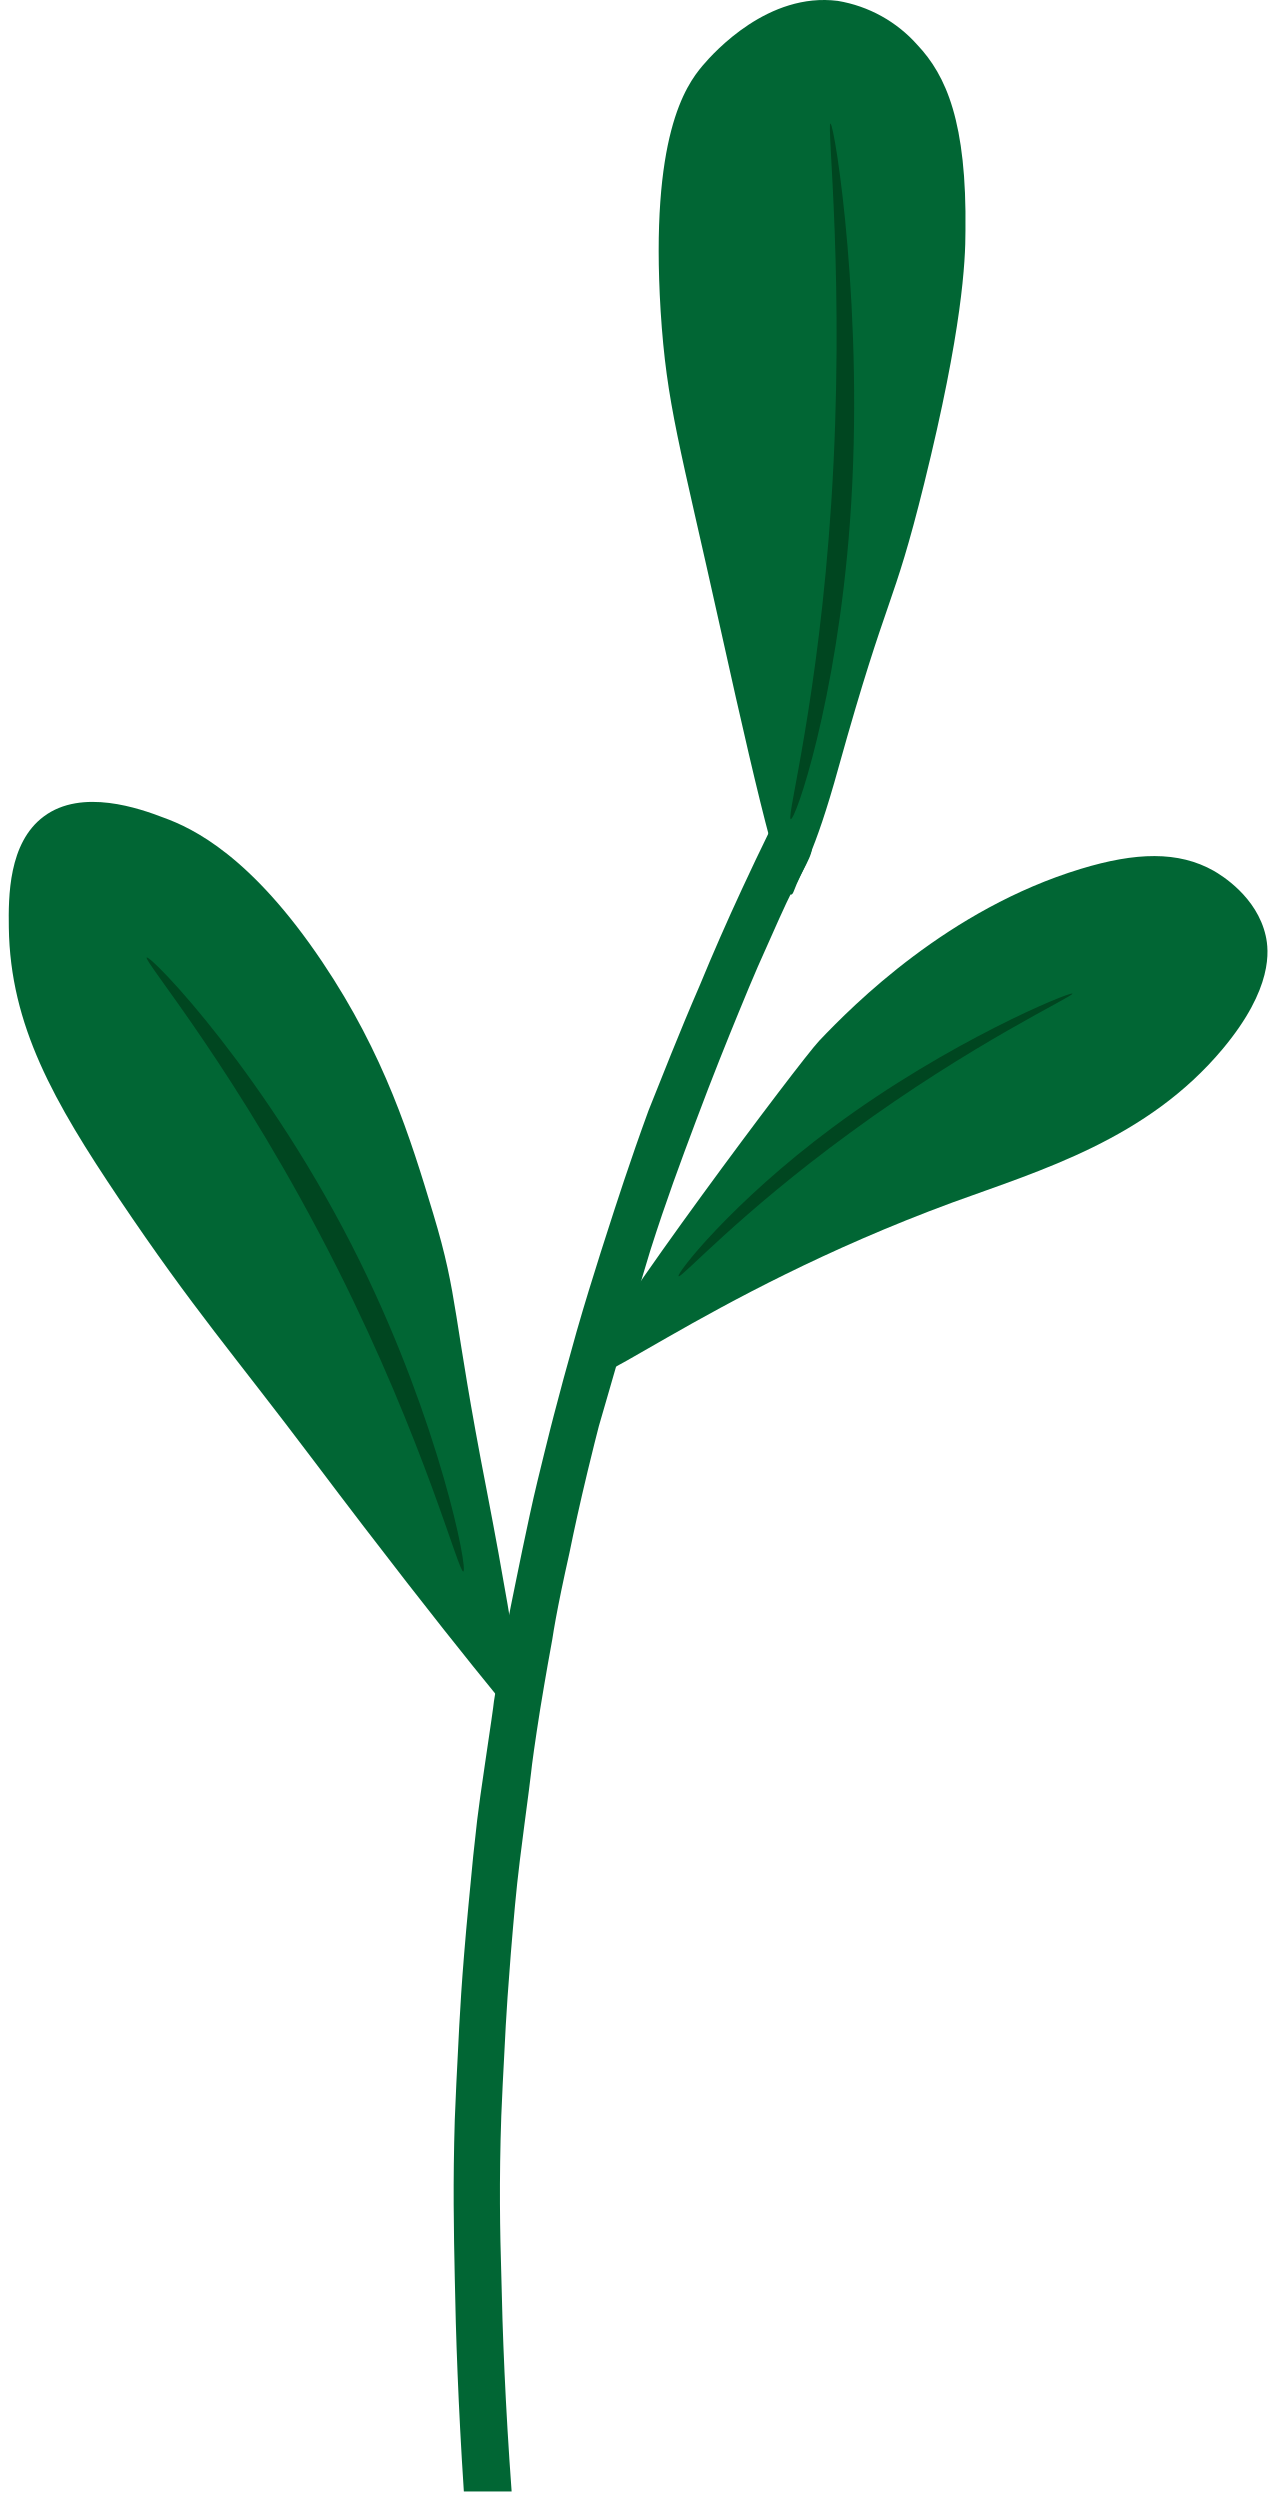
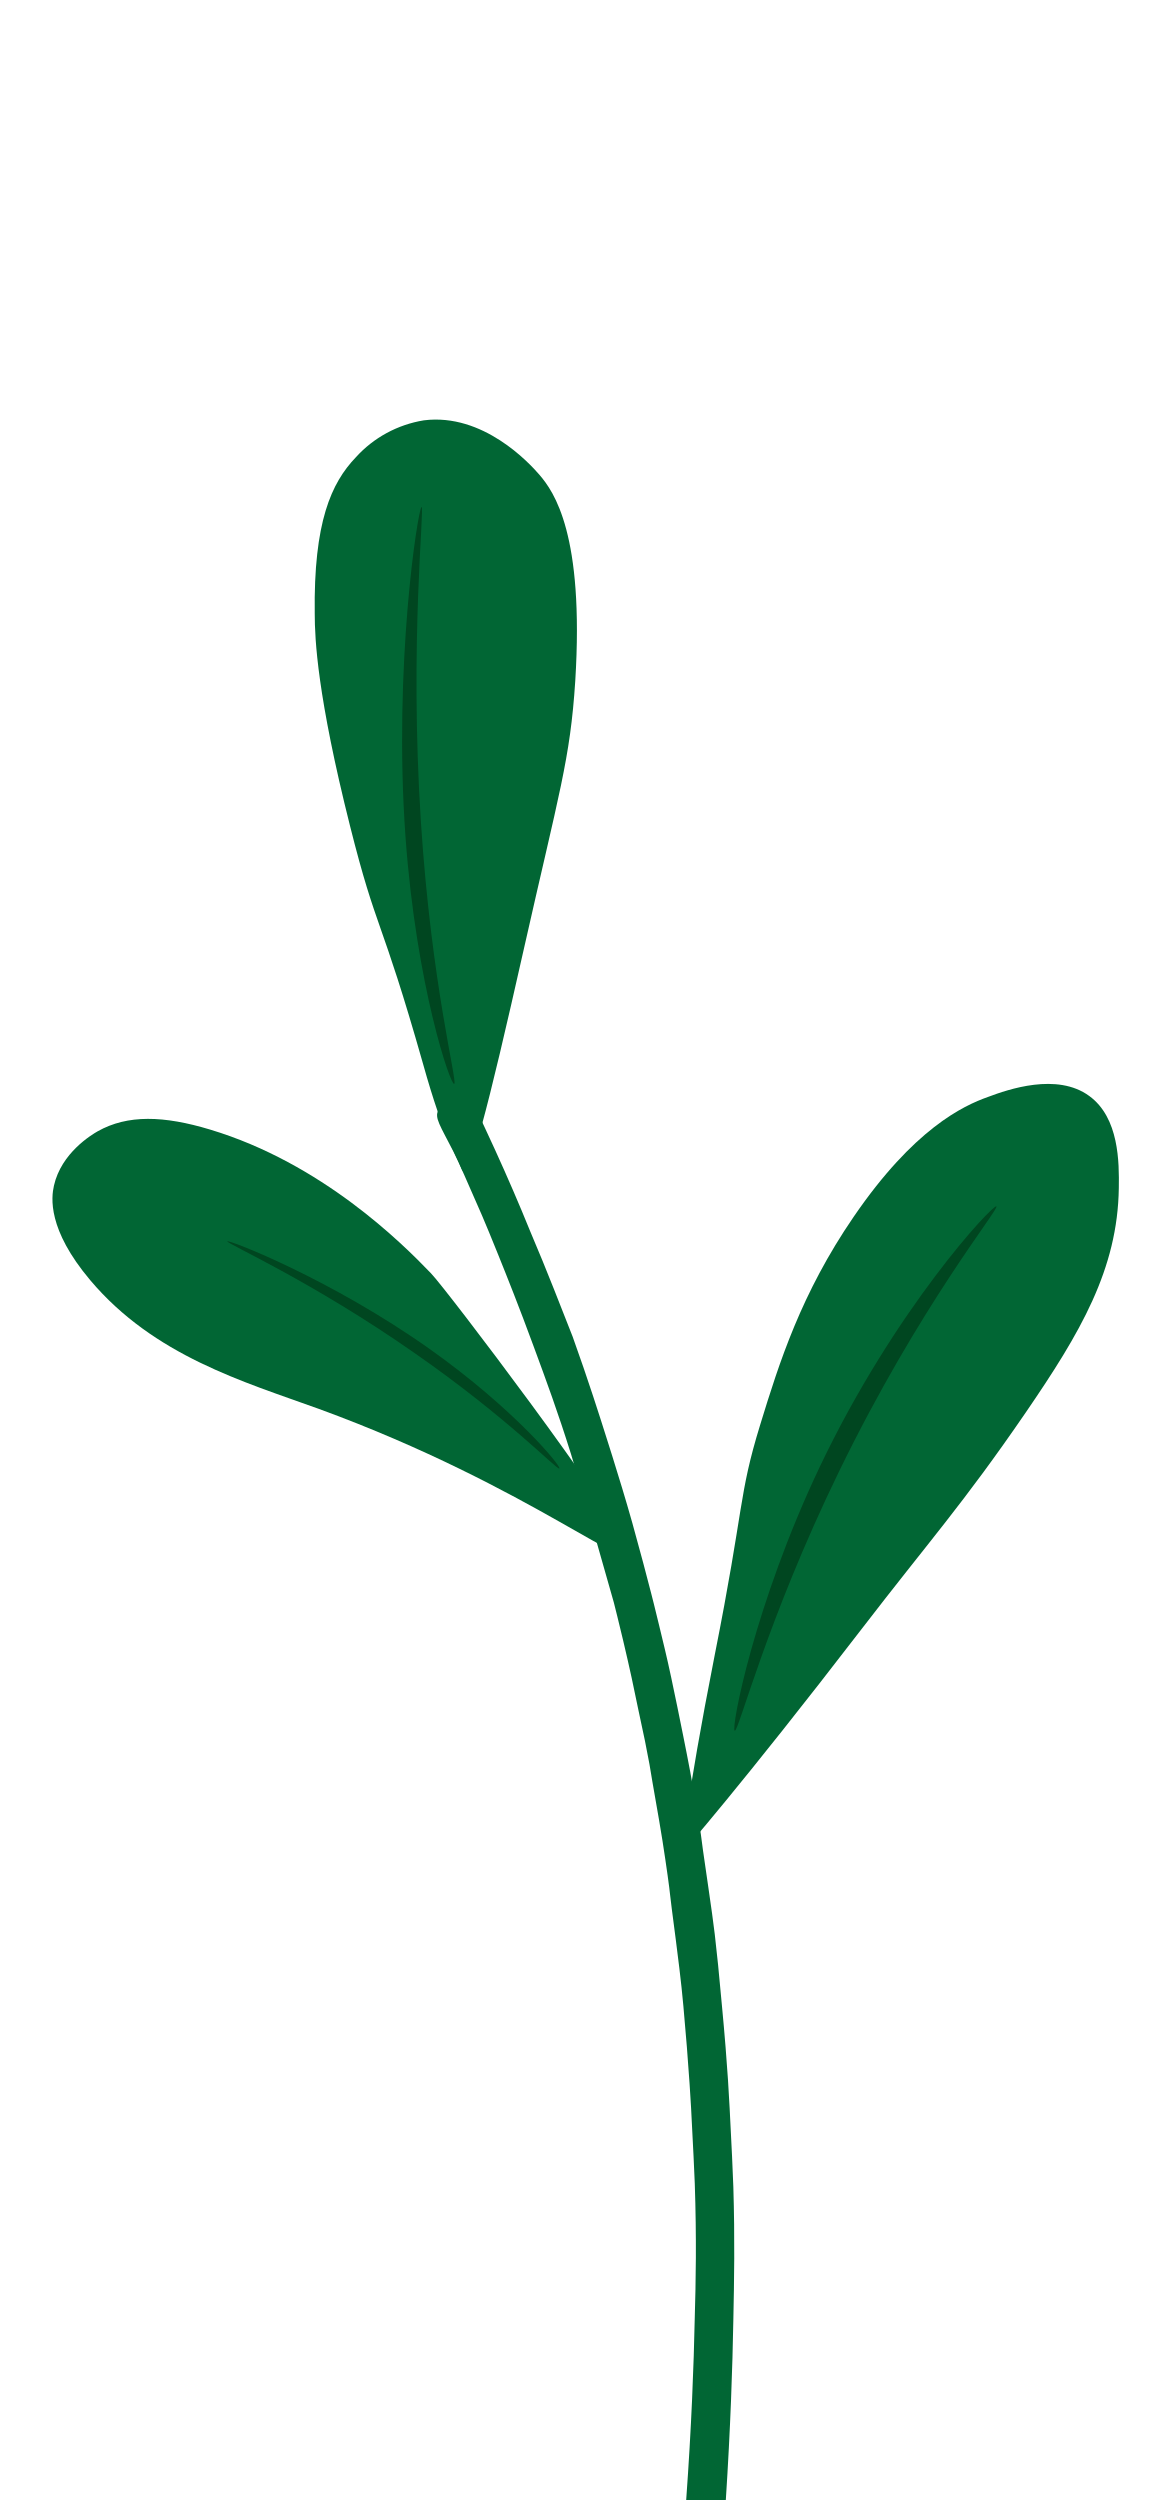
- <svg xmlns="http://www.w3.org/2000/svg" viewBox="0 0 73 143" fill="none">
-   <path d="M40.042 56.327C40.775 54.547 41.575 52.721 42.443 50.849C42.962 49.726 43.48 48.64 43.999 47.579C44.73 47.523 46.006 47.507 46.364 48.174C46.628 48.66 46.229 49.209 45.326 50.942C44.901 51.78 44.388 52.949 43.35 55.287C43.003 56.084 42.739 56.725 42.215 57.998C41.618 59.456 40.794 61.484 39.798 64.148C38.906 66.528 38.118 68.638 37.205 71.504C36.998 72.171 36.645 73.371 35.934 75.766C35.934 75.766 35.468 77.36 34.773 79.786C34.576 80.474 34.441 80.95 34.254 81.576C34.124 82.093 33.948 82.755 33.611 84.162C33.16 86.045 32.843 87.493 32.574 88.817C32.361 89.769 32.258 90.255 32.107 90.975C31.858 92.185 31.692 93.101 31.588 93.789C31.22 95.79 30.971 97.327 30.899 97.761C30.608 99.593 30.416 100.994 30.38 101.382C30.344 101.77 30.214 102.686 29.981 104.486C29.83 105.686 29.753 106.286 29.737 106.4C29.509 108.247 29.395 109.654 29.218 111.754C29.068 113.663 28.964 115.158 28.928 115.892C28.778 118.732 28.705 120.155 28.674 121.024C28.544 124.759 28.601 127.748 28.674 130.097C28.741 133.382 28.902 137.577 29.265 142.512H26.532C26.21 137.613 26.07 133.48 26.013 130.294C25.956 127.619 25.904 124.831 26.013 121.256C26.055 120.015 26.128 118.67 26.267 115.918C26.335 114.661 26.413 113.43 26.548 111.78C26.708 109.793 26.869 108.273 27.066 106.178C27.17 105.184 27.232 104.662 27.294 104.108C27.414 103.131 27.517 102.427 27.735 100.932C28.062 98.729 28.223 97.627 28.254 97.311C28.539 95.496 28.809 94.027 28.985 93.08C29.161 92.133 29.281 91.58 29.473 90.623C29.763 89.18 29.991 88.104 30.297 86.676C30.603 85.248 30.888 84.131 31.132 83.127C31.428 81.912 31.62 81.188 31.682 80.944C31.744 80.701 31.894 80.132 32.231 78.875C32.615 77.484 32.802 76.806 32.978 76.18C33.466 74.478 33.907 73.076 34.363 71.628C34.389 71.545 34.571 70.976 34.752 70.418C35.188 69.057 36.038 66.414 37.096 63.522C37.853 61.644 38.797 59.198 40.042 56.327Z" fill="#016634" />
-   <path d="M33.513 78.296C34.452 75.782 45.815 60.62 46.862 59.529C48.828 57.46 54.263 51.997 61.819 49.7C64.962 48.743 67.404 48.666 69.432 49.814C69.852 50.057 71.895 51.288 72.399 53.528C72.58 54.34 72.845 56.513 69.946 59.989C65.626 65.162 59.573 66.926 54.48 68.783C39.928 74.147 32.569 80.81 33.513 78.296Z" fill="#016634" />
-   <path d="M27.851 85.305C25.834 74.959 26.254 74.318 24.776 69.409C23.474 65.084 22.001 60.336 18.449 55.044C14.373 48.966 11.043 47.378 9.352 46.767C8.004 46.25 4.685 45.071 2.507 46.7C0.479 48.205 0.479 51.294 0.505 53.057C0.583 58.665 3.098 63.041 6.816 68.576C11.085 74.923 13.32 77.411 17.915 83.51C26.098 94.373 30.076 98.977 30.076 98.977C30.076 98.977 29.832 95.578 27.851 85.305Z" fill="#016634" />
-   <path d="M26.502 89.888C26.232 89.981 24.319 82.538 19.283 72.523C13.671 61.37 8.174 54.935 8.392 54.77C8.61 54.604 15.388 61.582 20.61 72.202C25.164 81.472 26.787 89.816 26.502 89.888Z" fill="#004620" />
-   <path d="M38.819 73.004C39.011 73.082 42.278 69.435 48.605 64.81C55.653 59.637 61.487 56.953 61.342 56.834C61.197 56.715 54.242 59.57 47.625 64.49C41.858 68.773 38.617 72.921 38.819 73.004Z" fill="#004620" />
-   <path d="M45.391 51.009C44.95 52.194 43.628 46.871 41.242 36.096C38.857 25.321 38.13 23.163 37.788 17.789C37.181 7.81 39.209 4.914 40.189 3.755C40.869 2.953 43.96 -0.456 47.922 0.051C49.682 0.344 51.288 1.232 52.47 2.565C54.12 4.314 55.307 6.983 55.224 13.211C55.224 14.949 55.053 18.803 52.864 27.654C51.054 34.978 50.826 33.644 47.974 43.865C46.548 49.048 45.822 49.819 45.391 51.009Z" fill="#016634" />
-   <path d="M45.223 46.85C45 46.659 46.81 40.022 47.546 28.792C48.366 16.284 47.261 6.962 47.505 7.066C47.749 7.169 49.481 18.037 48.62 29.826C47.868 40.125 45.462 47.057 45.223 46.85Z" fill="#004620" />
+ <svg xmlns="http://www.w3.org/2000/svg" viewBox="0 0 67 143" fill="none">
+   <path d="M30.311 70.391C29.703 68.891 29.038 67.353 28.319 65.775C27.889 64.83 27.458 63.914 27.029 63.021C26.421 62.973 25.364 62.96 25.067 63.522C24.847 63.932 25.179 64.394 25.927 65.854C26.279 66.56 26.706 67.545 27.566 69.514C27.854 70.186 28.074 70.726 28.508 71.798C29.003 73.027 29.687 74.736 30.512 76.98C31.252 78.985 31.907 80.763 32.663 83.177C32.836 83.739 33.129 84.75 33.718 86.768C33.718 86.768 34.105 88.11 34.682 90.154C34.845 90.734 34.957 91.135 35.111 91.662C35.219 92.098 35.365 92.656 35.645 93.841C36.02 95.427 36.282 96.648 36.506 97.763C36.681 98.565 36.768 98.975 36.892 99.581C37.099 100.601 37.236 101.372 37.323 101.952C37.628 103.638 37.834 104.932 37.895 105.299C38.136 106.841 38.295 108.023 38.325 108.349C38.355 108.676 38.462 109.447 38.657 110.964C38.781 111.975 38.846 112.48 38.858 112.576C39.048 114.132 39.143 115.318 39.289 117.087C39.413 118.695 39.499 119.955 39.53 120.573C39.654 122.966 39.715 124.165 39.741 124.897C39.848 128.043 39.8 130.562 39.741 132.541C39.684 135.308 39.551 138.842 39.25 143H41.517C41.784 138.873 41.9 135.391 41.947 132.707C41.994 130.453 42.038 128.104 41.947 125.093C41.913 124.047 41.853 122.914 41.736 120.595C41.681 119.536 41.616 118.499 41.504 117.109C41.371 115.436 41.237 114.154 41.074 112.389C40.988 111.553 40.936 111.112 40.885 110.646C40.786 109.822 40.7 109.23 40.519 107.97C40.248 106.113 40.115 105.185 40.089 104.919C39.852 103.39 39.629 102.152 39.482 101.354C39.336 100.557 39.237 100.091 39.078 99.284C38.837 98.069 38.647 97.162 38.394 95.959C38.14 94.756 37.903 93.815 37.701 92.97C37.456 91.945 37.297 91.335 37.245 91.13C37.193 90.926 37.069 90.446 36.789 89.387C36.471 88.215 36.316 87.644 36.17 87.117C35.766 85.683 35.4 84.502 35.021 83.282C35 83.212 34.849 82.733 34.698 82.262C34.337 81.116 33.631 78.889 32.754 76.453C32.126 74.871 31.343 72.809 30.311 70.391Z" fill="#016634" />
+   <path d="M35.932 88.542C35.139 86.438 25.541 73.751 24.656 72.838C22.996 71.106 18.405 66.535 12.023 64.613C9.368 63.812 7.304 63.747 5.591 64.708C5.236 64.912 3.511 65.942 3.086 67.816C2.932 68.496 2.709 70.314 5.158 73.223C8.807 77.552 13.919 79.028 18.221 80.582C30.513 85.07 36.729 90.646 35.932 88.542Z" fill="#016634" />
+   <path d="M40.881 94.673C42.586 86.102 42.231 85.57 43.481 81.503C44.58 77.92 45.825 73.986 48.829 69.602C52.274 64.566 55.088 63.25 56.517 62.744C57.657 62.316 60.463 61.339 62.304 62.689C64.018 63.936 64.018 66.494 63.996 67.956C63.93 72.602 61.804 76.227 58.66 80.813C55.053 86.072 53.164 88.133 49.28 93.186C42.362 102.186 39 106 39 106C39 106 39.206 103.184 40.881 94.673Z" fill="#016634" />
+   <path d="M42.026 98.999C42.248 99.079 43.831 92.721 47.993 84.167C52.631 74.64 57.174 69.144 56.995 69.002C56.815 68.861 51.212 74.822 46.895 83.893C43.132 91.811 41.79 98.937 42.026 98.999Z" fill="#004620" />
+   <path d="M31.992 83.999C31.831 84.061 29.075 81.13 23.741 77.414C17.799 73.256 12.88 71.099 13.002 71.003C13.125 70.907 18.988 73.202 24.568 77.156C29.43 80.598 32.163 83.933 31.992 83.999Z" fill="#004620" />
+   <path d="M26.407 66.863C26.784 67.859 27.914 63.386 29.953 54.331C31.992 45.277 32.613 43.465 32.905 38.948C33.424 30.563 31.69 28.129 30.853 27.155C30.272 26.482 27.631 23.617 24.244 24.043C22.739 24.289 21.367 25.035 20.356 26.155C18.947 27.625 17.933 29.868 18.003 35.101C18.003 36.562 18.15 39.8 20.02 47.238C21.567 53.393 21.762 52.271 24.2 60.86C25.419 65.216 26.039 65.864 26.407 66.863Z" fill="#016634" />
+   <path d="M25.985 61.996C26.168 61.837 24.682 56.333 24.076 47.019C23.404 36.646 24.311 28.915 24.111 29.001C23.911 29.087 22.489 38.1 23.195 47.877C23.813 56.419 25.788 62.168 25.985 61.996Z" fill="#004620" />
</svg>
